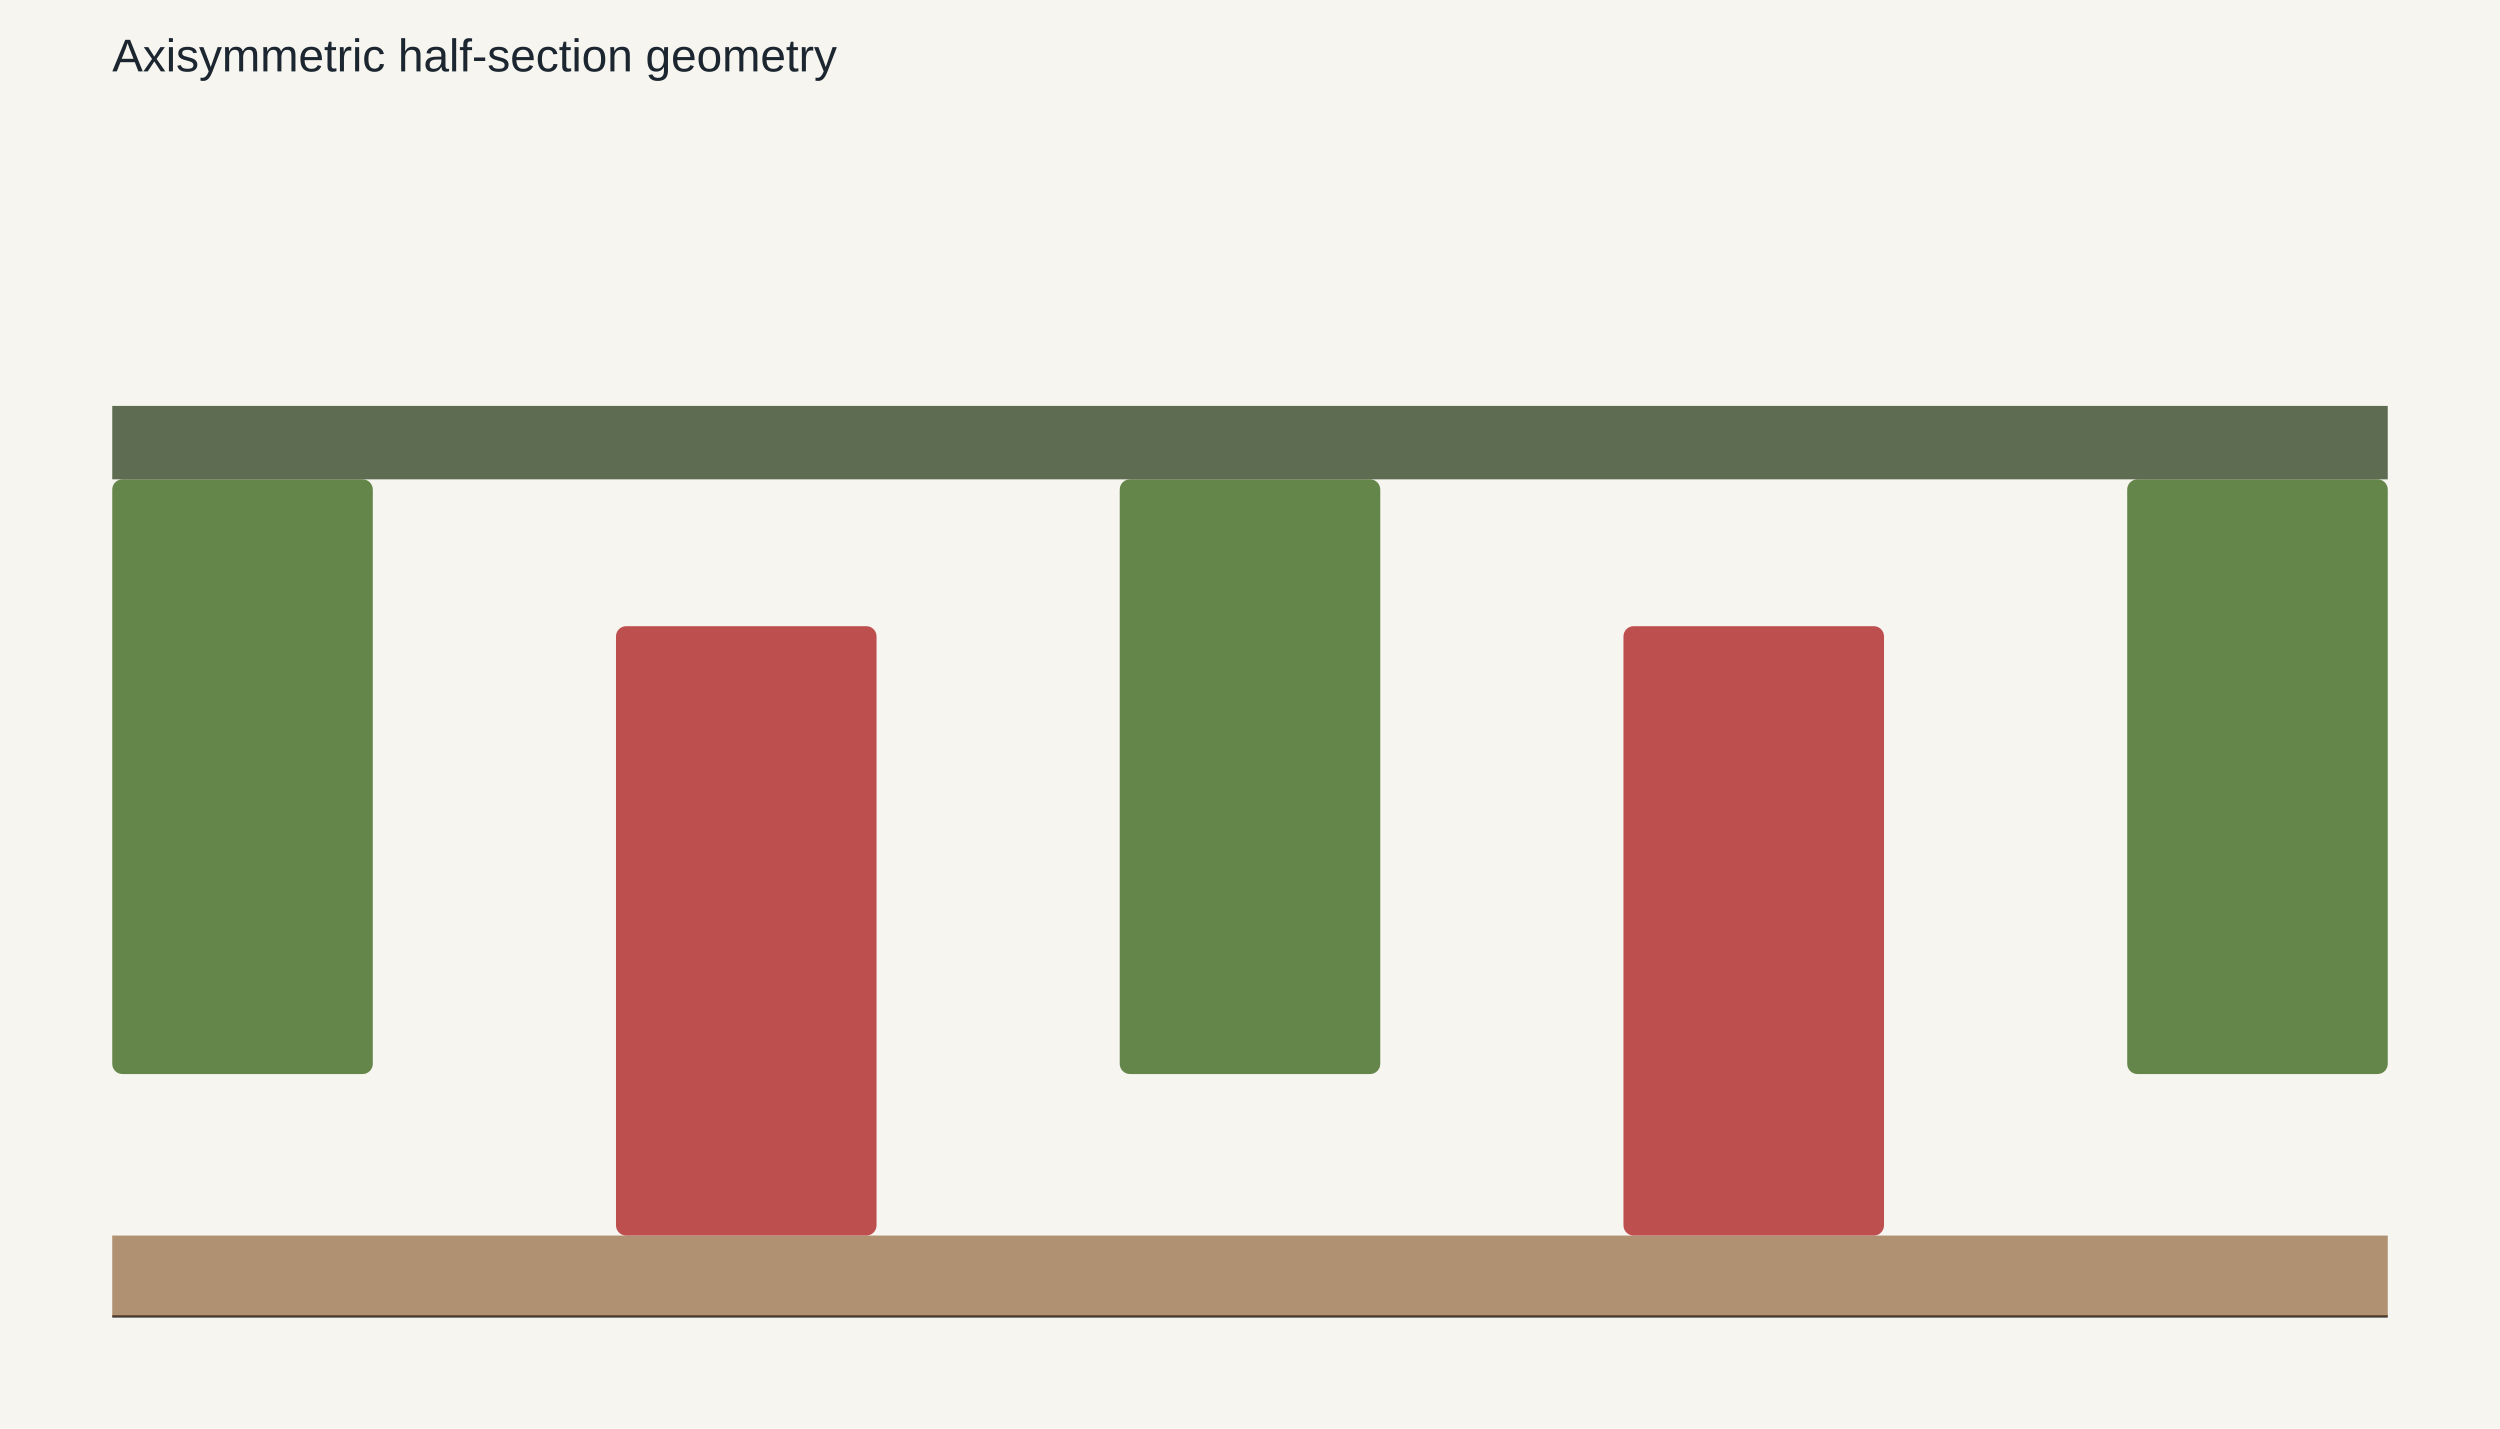
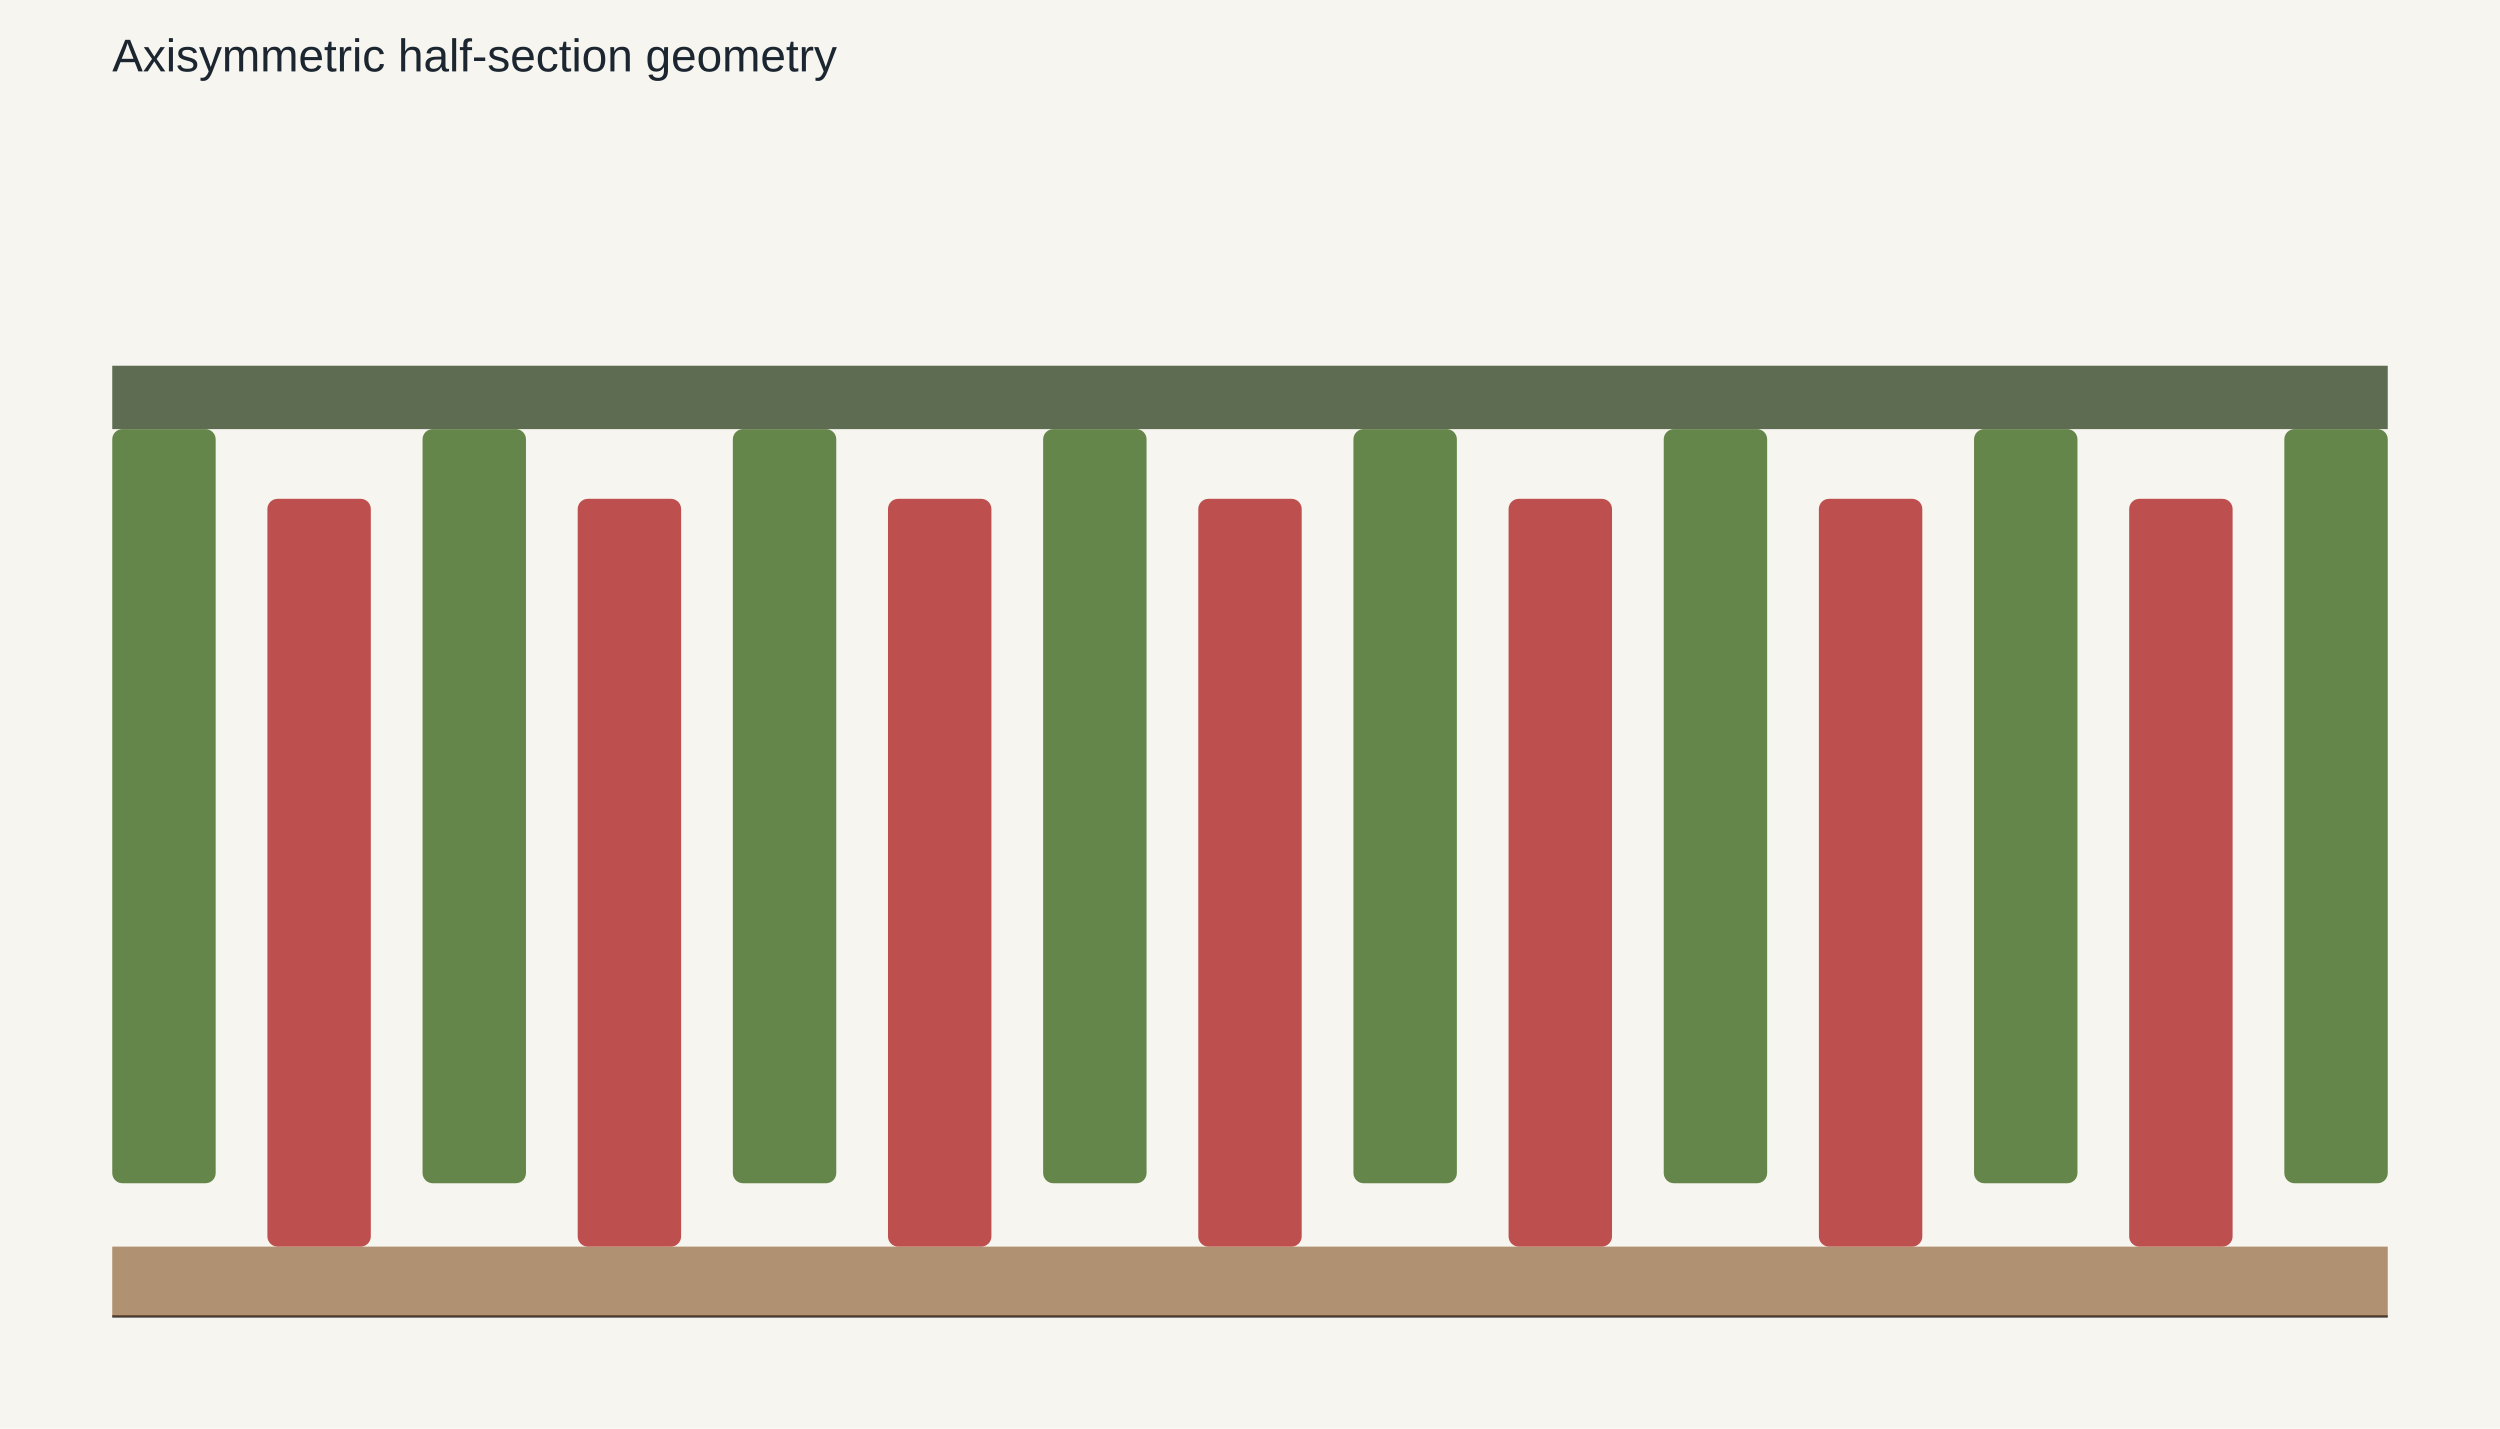
<svg xmlns="http://www.w3.org/2000/svg" width="980" height="560" viewBox="0 0 980 560">
  <rect width="100%" height="100%" fill="#f7f5ef" />
  <line x1="44" y1="516.0" x2="936" y2="516.0" stroke="#333" stroke-width="1" />
-   <rect x="44.0" y="484.341" width="892" height="31.659" fill="#8a5b30" opacity="0.65" />
-   <rect x="44.0" y="187.902" width="102.137" height="233.122" rx="4" fill="#557a38" opacity="0.9" />
-   <rect x="241.466" y="245.463" width="102.137" height="238.878" rx="4" fill="#b73e3e" opacity="0.9" />
-   <rect x="438.931" y="187.902" width="102.137" height="233.122" rx="4" fill="#557a38" opacity="0.9" />
-   <rect x="636.397" y="245.463" width="102.137" height="238.878" rx="4" fill="#b73e3e" opacity="0.9" />
-   <rect x="833.863" y="187.902" width="102.137" height="233.122" rx="4" fill="#557a38" opacity="0.9" />
-   <rect x="44.0" y="159.122" width="892" height="28.78" fill="#384b2b" opacity="0.8" />
+   <rect x="44.0" y="488.674" width="892.0" height="27.326" fill="#8a5b30" opacity="0.65" />
+   <rect x="44.0" y="168.211" width="40.545" height="295.621" rx="4" fill="#557a38" opacity="0.9" />
+   <rect x="104.818" y="195.537" width="40.545" height="293.137" rx="4" fill="#b73e3e" opacity="0.9" />
+   <rect x="165.636" y="168.211" width="40.545" height="295.621" rx="4" fill="#557a38" opacity="0.9" />
+   <rect x="226.455" y="195.537" width="40.545" height="293.137" rx="4" fill="#b73e3e" opacity="0.9" />
+   <rect x="287.273" y="168.211" width="40.545" height="295.621" rx="4" fill="#557a38" opacity="0.9" />
+   <rect x="348.091" y="195.537" width="40.545" height="293.137" rx="4" fill="#b73e3e" opacity="0.9" />
+   <rect x="408.909" y="168.211" width="40.545" height="295.621" rx="4" fill="#557a38" opacity="0.9" />
+   <rect x="469.727" y="195.537" width="40.545" height="293.137" rx="4" fill="#b73e3e" opacity="0.9" />
+   <rect x="530.545" y="168.211" width="40.545" height="295.621" rx="4" fill="#557a38" opacity="0.9" />
+   <rect x="591.364" y="195.537" width="40.545" height="293.137" rx="4" fill="#b73e3e" opacity="0.9" />
+   <rect x="652.182" y="168.211" width="40.545" height="295.621" rx="4" fill="#557a38" opacity="0.9" />
+   <rect x="713.0" y="195.537" width="40.545" height="293.137" rx="4" fill="#b73e3e" opacity="0.9" />
+   <rect x="773.818" y="168.211" width="40.545" height="295.621" rx="4" fill="#557a38" opacity="0.9" />
+   <rect x="834.636" y="195.537" width="40.545" height="293.137" rx="4" fill="#b73e3e" opacity="0.9" />
+   <rect x="895.455" y="168.211" width="40.545" height="295.621" rx="4" fill="#557a38" opacity="0.9" />
+   <rect x="44.0" y="143.368" width="892.0" height="24.842" fill="#384b2b" opacity="0.8" />
  <text x="44" y="28" font-family="Arial" font-size="18" fill="#1c2630">Axisymmetric half-section geometry</text>
</svg>
